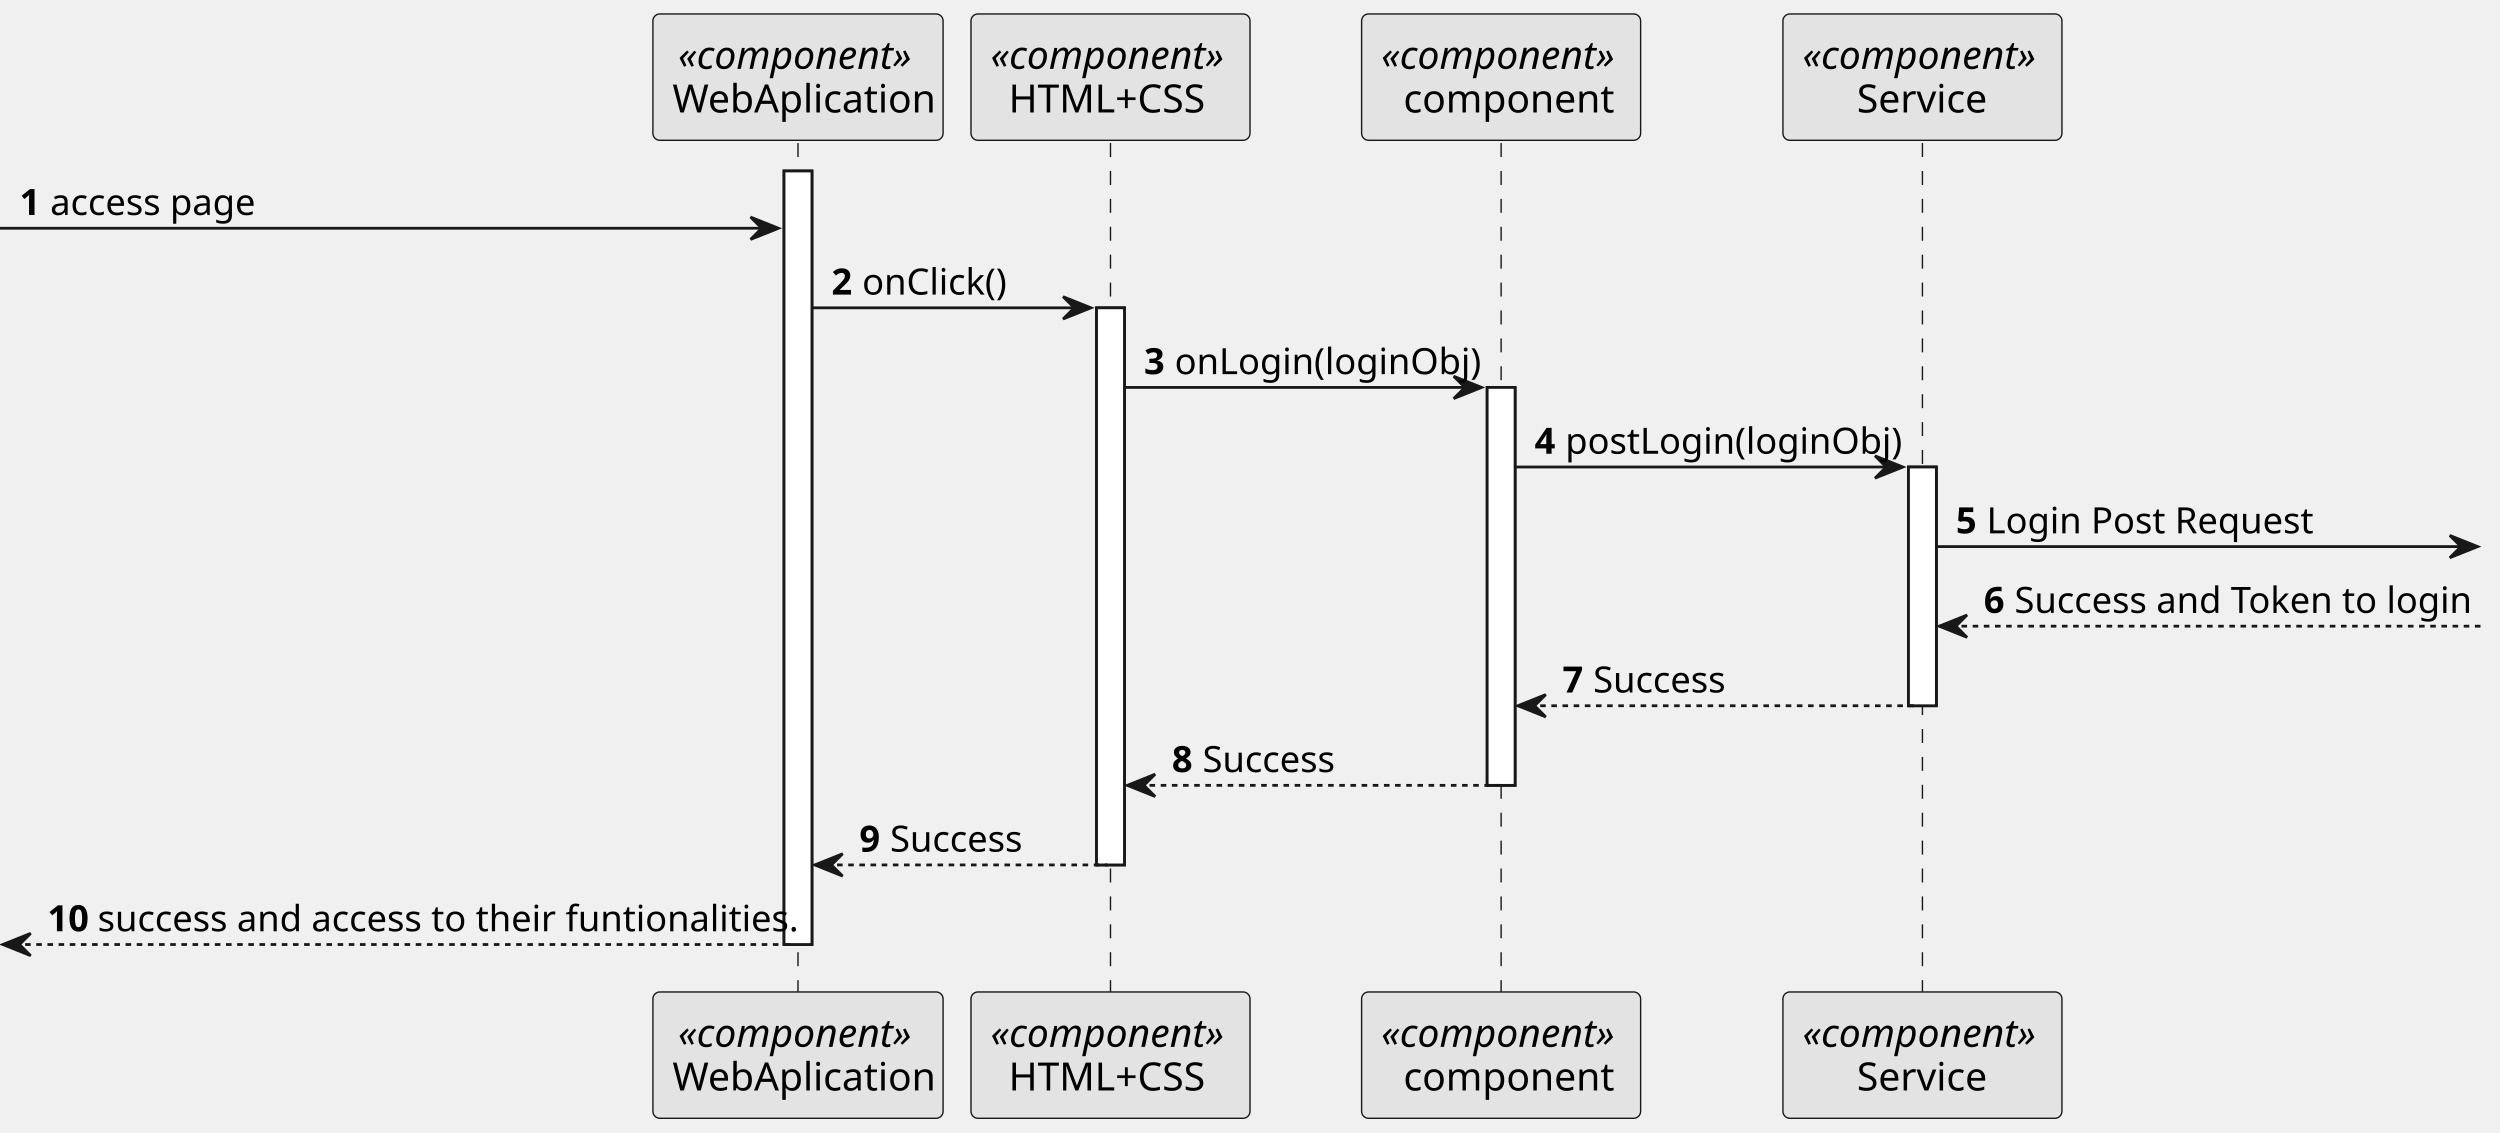
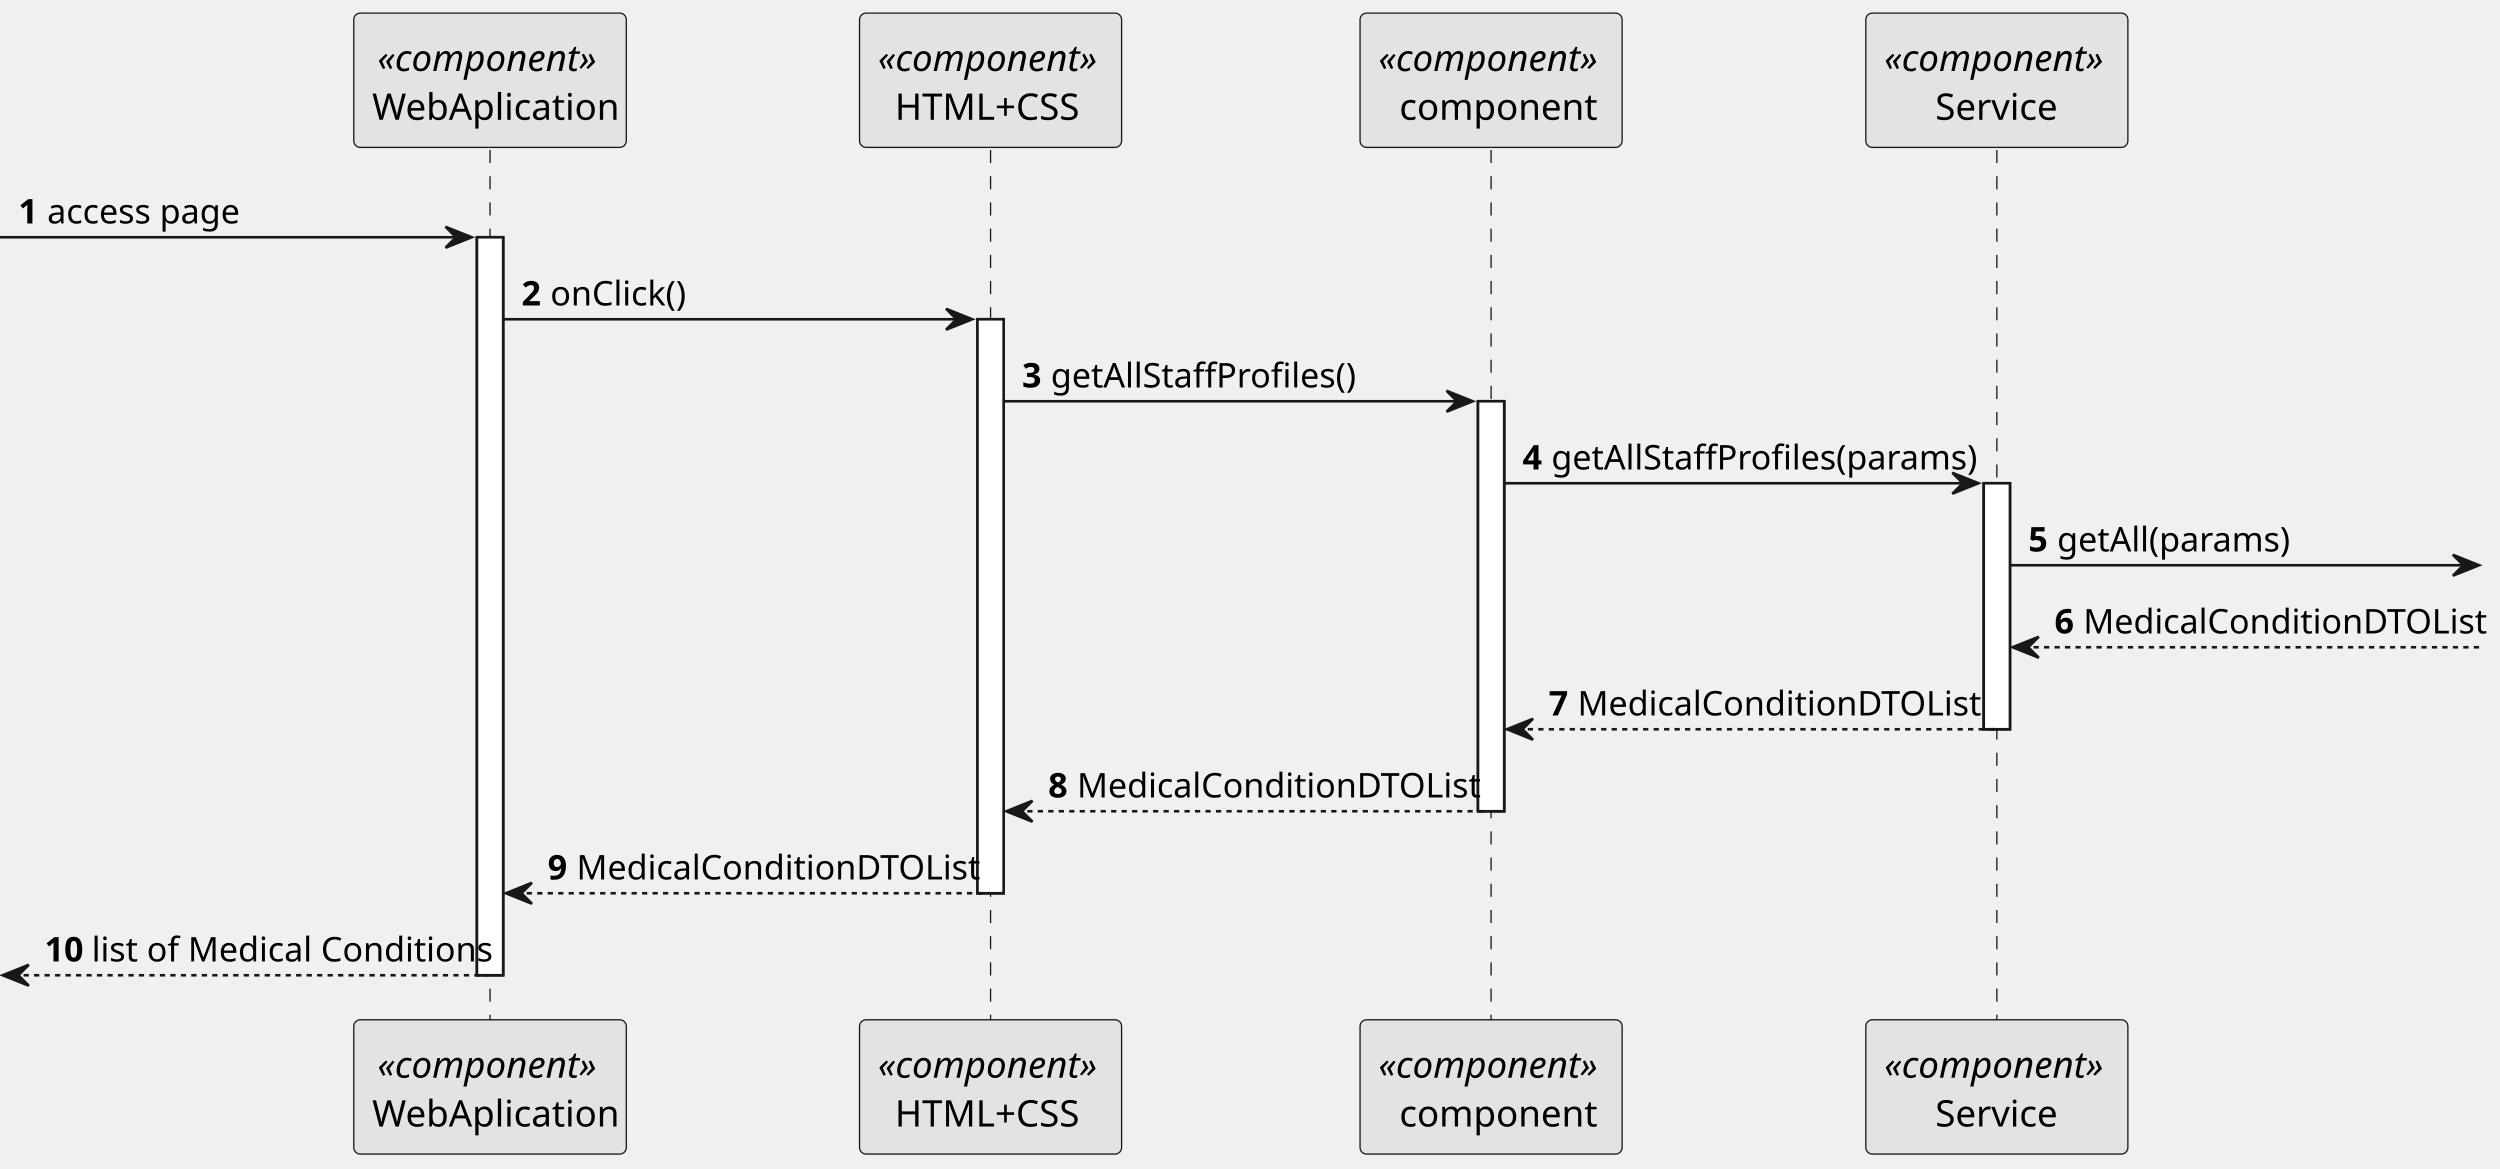
- <svg xmlns="http://www.w3.org/2000/svg" contentStyleType="text/css" height="406px" preserveAspectRatio="none" style="width:896px;height:406px;background:#FFFFFF;" version="1.1" viewBox="0 0 896 406" width="896px" zoomAndPan="magnify">
+ <svg xmlns="http://www.w3.org/2000/svg" contentStyleType="text/css" height="446px" preserveAspectRatio="none" style="width:954px;height:446px;background:#FFFFFF;" version="1.1" viewBox="0 0 954 446" width="954px" zoomAndPan="magnify">
  <defs />
  <g>
-     <rect fill="#FFFFFF" height="277.234" style="stroke:#181818;stroke-width:1.0;" width="10" x="281" y="61.281" />
-     <rect fill="#FFFFFF" height="199.664" style="stroke:#181818;stroke-width:1.0;" width="10" x="393" y="110.328" />
-     <rect fill="#FFFFFF" height="142.617" style="stroke:#181818;stroke-width:1.0;" width="10" x="533" y="138.852" />
-     <rect fill="#FFFFFF" height="85.57" style="stroke:#181818;stroke-width:1.0;" width="10" x="684" y="167.375" />
-     <line style="stroke:#181818;stroke-width:0.5;stroke-dasharray:5.0,5.0;" x1="286" x2="286" y1="51.281" y2="356.516" />
-     <line style="stroke:#181818;stroke-width:0.5;stroke-dasharray:5.0,5.0;" x1="398" x2="398" y1="51.281" y2="356.516" />
-     <line style="stroke:#181818;stroke-width:0.5;stroke-dasharray:5.0,5.0;" x1="538" x2="538" y1="51.281" y2="356.516" />
-     <line style="stroke:#181818;stroke-width:0.5;stroke-dasharray:5.0,5.0;" x1="689" x2="689" y1="51.281" y2="356.516" />
-     <rect fill="#E3E3E3" height="45.281" rx="2.5" ry="2.5" style="stroke:#181818;stroke-width:0.5;" width="104" x="234" y="5" />
-     <text fill="#000000" font-family="sans-serif" font-size="14" font-style="italic" lengthAdjust="spacing" textLength="86" x="243" y="24.674">«component»</text>
-     <text fill="#000000" font-family="sans-serif" font-size="14" lengthAdjust="spacing" textLength="90" x="241" y="40.315">WebAplication</text>
-     <rect fill="#E3E3E3" height="45.281" rx="2.5" ry="2.5" style="stroke:#181818;stroke-width:0.5;" width="104" x="234" y="355.516" />
-     <text fill="#000000" font-family="sans-serif" font-size="14" font-style="italic" lengthAdjust="spacing" textLength="86" x="243" y="375.19">«component»</text>
-     <text fill="#000000" font-family="sans-serif" font-size="14" lengthAdjust="spacing" textLength="90" x="241" y="390.83">WebAplication</text>
-     <rect fill="#E3E3E3" height="45.281" rx="2.5" ry="2.5" style="stroke:#181818;stroke-width:0.5;" width="100" x="348" y="5" />
-     <text fill="#000000" font-family="sans-serif" font-size="14" font-style="italic" lengthAdjust="spacing" textLength="86" x="355" y="24.674">«component»</text>
-     <text fill="#000000" font-family="sans-serif" font-size="14" lengthAdjust="spacing" textLength="73" x="361.5" y="40.315">HTML+CSS</text>
-     <rect fill="#E3E3E3" height="45.281" rx="2.5" ry="2.5" style="stroke:#181818;stroke-width:0.5;" width="100" x="348" y="355.516" />
-     <text fill="#000000" font-family="sans-serif" font-size="14" font-style="italic" lengthAdjust="spacing" textLength="86" x="355" y="375.19">«component»</text>
-     <text fill="#000000" font-family="sans-serif" font-size="14" lengthAdjust="spacing" textLength="73" x="361.5" y="390.83">HTML+CSS</text>
-     <rect fill="#E3E3E3" height="45.281" rx="2.5" ry="2.5" style="stroke:#181818;stroke-width:0.5;" width="100" x="488" y="5" />
-     <text fill="#000000" font-family="sans-serif" font-size="14" font-style="italic" lengthAdjust="spacing" textLength="86" x="495" y="24.674">«component»</text>
-     <text fill="#000000" font-family="sans-serif" font-size="14" lengthAdjust="spacing" textLength="70" x="503" y="40.315">component</text>
-     <rect fill="#E3E3E3" height="45.281" rx="2.5" ry="2.5" style="stroke:#181818;stroke-width:0.5;" width="100" x="488" y="355.516" />
-     <text fill="#000000" font-family="sans-serif" font-size="14" font-style="italic" lengthAdjust="spacing" textLength="86" x="495" y="375.19">«component»</text>
-     <text fill="#000000" font-family="sans-serif" font-size="14" lengthAdjust="spacing" textLength="70" x="503" y="390.83">component</text>
-     <rect fill="#E3E3E3" height="45.281" rx="2.5" ry="2.5" style="stroke:#181818;stroke-width:0.5;" width="100" x="639" y="5" />
-     <text fill="#000000" font-family="sans-serif" font-size="14" font-style="italic" lengthAdjust="spacing" textLength="86" x="646" y="24.674">«component»</text>
-     <text fill="#000000" font-family="sans-serif" font-size="14" lengthAdjust="spacing" textLength="47" x="665.5" y="40.315">Service</text>
-     <rect fill="#E3E3E3" height="45.281" rx="2.5" ry="2.5" style="stroke:#181818;stroke-width:0.5;" width="100" x="639" y="355.516" />
-     <text fill="#000000" font-family="sans-serif" font-size="14" font-style="italic" lengthAdjust="spacing" textLength="86" x="646" y="375.19">«component»</text>
-     <text fill="#000000" font-family="sans-serif" font-size="14" lengthAdjust="spacing" textLength="47" x="665.5" y="390.83">Service</text>
-     <rect fill="#FFFFFF" height="277.234" style="stroke:#181818;stroke-width:1.0;" width="10" x="281" y="61.281" />
-     <rect fill="#FFFFFF" height="199.664" style="stroke:#181818;stroke-width:1.0;" width="10" x="393" y="110.328" />
-     <rect fill="#FFFFFF" height="142.617" style="stroke:#181818;stroke-width:1.0;" width="10" x="533" y="138.852" />
-     <rect fill="#FFFFFF" height="85.57" style="stroke:#181818;stroke-width:1.0;" width="10" x="684" y="167.375" />
-     <polygon fill="#181818" points="269,77.805,279,81.805,269,85.805,273,81.805" style="stroke:#181818;stroke-width:1.0;" />
-     <line style="stroke:#181818;stroke-width:1.0;" x1="0" x2="275" y1="81.805" y2="81.805" />
-     <text fill="#000000" font-family="sans-serif" font-size="13" font-weight="bold" lengthAdjust="spacing" textLength="7" x="7" y="77.05">1</text>
-     <text fill="#000000" font-family="sans-serif" font-size="13" lengthAdjust="spacing" textLength="74" x="18" y="77.05">access page</text>
-     <polygon fill="#181818" points="381,106.328,391,110.328,381,114.328,385,110.328" style="stroke:#181818;stroke-width:1.0;" />
-     <line style="stroke:#181818;stroke-width:1.0;" x1="291" x2="387" y1="110.328" y2="110.328" />
-     <text fill="#000000" font-family="sans-serif" font-size="13" font-weight="bold" lengthAdjust="spacing" textLength="7" x="298" y="105.573">2</text>
-     <text fill="#000000" font-family="sans-serif" font-size="13" lengthAdjust="spacing" textLength="51" x="309" y="105.573">onClick()</text>
-     <polygon fill="#181818" points="521,134.852,531,138.852,521,142.852,525,138.852" style="stroke:#181818;stroke-width:1.0;" />
-     <line style="stroke:#181818;stroke-width:1.0;" x1="403" x2="527" y1="138.852" y2="138.852" />
-     <text fill="#000000" font-family="sans-serif" font-size="13" font-weight="bold" lengthAdjust="spacing" textLength="7" x="410" y="134.097">3</text>
-     <text fill="#000000" font-family="sans-serif" font-size="13" lengthAdjust="spacing" textLength="100" x="421" y="134.097">onLogin(loginObj)</text>
-     <polygon fill="#181818" points="672,163.375,682,167.375,672,171.375,676,167.375" style="stroke:#181818;stroke-width:1.0;" />
-     <line style="stroke:#181818;stroke-width:1.0;" x1="543" x2="678" y1="167.375" y2="167.375" />
-     <text fill="#000000" font-family="sans-serif" font-size="13" font-weight="bold" lengthAdjust="spacing" textLength="7" x="550" y="162.62">4</text>
-     <text fill="#000000" font-family="sans-serif" font-size="13" lengthAdjust="spacing" textLength="111" x="561" y="162.62">postLogin(loginObj)</text>
-     <polygon fill="#181818" points="878,191.898,888,195.898,878,199.898,882,195.898" style="stroke:#181818;stroke-width:1.0;" />
-     <line style="stroke:#181818;stroke-width:1.0;" x1="694" x2="884" y1="195.898" y2="195.898" />
-     <text fill="#000000" font-family="sans-serif" font-size="13" font-weight="bold" lengthAdjust="spacing" textLength="7" x="701" y="191.144">5</text>
-     <text fill="#000000" font-family="sans-serif" font-size="13" lengthAdjust="spacing" textLength="114" x="712" y="191.144">Login Post Request</text>
-     <polygon fill="#181818" points="705,220.422,695,224.422,705,228.422,701,224.422" style="stroke:#181818;stroke-width:1.0;" />
-     <line style="stroke:#181818;stroke-width:1.0;stroke-dasharray:2.0,2.0;" x1="699" x2="889" y1="224.422" y2="224.422" />
-     <text fill="#000000" font-family="sans-serif" font-size="13" font-weight="bold" lengthAdjust="spacing" textLength="7" x="711" y="219.667">6</text>
-     <text fill="#000000" font-family="sans-serif" font-size="13" lengthAdjust="spacing" textLength="161" x="722" y="219.667">Success and Token to login</text>
-     <polygon fill="#181818" points="554,248.945,544,252.945,554,256.945,550,252.945" style="stroke:#181818;stroke-width:1.0;" />
-     <line style="stroke:#181818;stroke-width:1.0;stroke-dasharray:2.0,2.0;" x1="548" x2="688" y1="252.945" y2="252.945" />
-     <text fill="#000000" font-family="sans-serif" font-size="13" font-weight="bold" lengthAdjust="spacing" textLength="7" x="560" y="248.19">7</text>
-     <text fill="#000000" font-family="sans-serif" font-size="13" lengthAdjust="spacing" textLength="51" x="571" y="248.19">Success</text>
-     <polygon fill="#181818" points="414,277.469,404,281.469,414,285.469,410,281.469" style="stroke:#181818;stroke-width:1.0;" />
-     <line style="stroke:#181818;stroke-width:1.0;stroke-dasharray:2.0,2.0;" x1="408" x2="537" y1="281.469" y2="281.469" />
-     <text fill="#000000" font-family="sans-serif" font-size="13" font-weight="bold" lengthAdjust="spacing" textLength="7" x="420" y="276.714">8</text>
-     <text fill="#000000" font-family="sans-serif" font-size="13" lengthAdjust="spacing" textLength="51" x="431" y="276.714">Success</text>
-     <polygon fill="#181818" points="302,305.992,292,309.992,302,313.992,298,309.992" style="stroke:#181818;stroke-width:1.0;" />
-     <line style="stroke:#181818;stroke-width:1.0;stroke-dasharray:2.0,2.0;" x1="296" x2="397" y1="309.992" y2="309.992" />
-     <text fill="#000000" font-family="sans-serif" font-size="13" font-weight="bold" lengthAdjust="spacing" textLength="7" x="308" y="305.237">9</text>
-     <text fill="#000000" font-family="sans-serif" font-size="13" lengthAdjust="spacing" textLength="51" x="319" y="305.237">Success</text>
-     <polygon fill="#181818" points="11,334.516,1,338.516,11,342.516,7,338.516" style="stroke:#181818;stroke-width:1.0;" />
-     <line style="stroke:#181818;stroke-width:1.0;stroke-dasharray:2.0,2.0;" x1="5" x2="285" y1="338.516" y2="338.516" />
-     <text fill="#000000" font-family="sans-serif" font-size="13" font-weight="bold" lengthAdjust="spacing" textLength="14" x="17" y="333.761">10</text>
-     <text fill="#000000" font-family="sans-serif" font-size="13" lengthAdjust="spacing" textLength="244" x="35" y="333.761">success and access to their funtionalities.</text>
+     <rect fill="#FFFFFF" height="281.619" style="stroke:#181818;stroke-width:1.0;" width="10" x="182" y="90.533" />
+     <rect fill="#FFFFFF" height="219.037" style="stroke:#181818;stroke-width:1.0;" width="10" x="373" y="121.824" />
+     <rect fill="#FFFFFF" height="156.455" style="stroke:#181818;stroke-width:1.0;" width="10" x="564" y="153.115" />
+     <rect fill="#FFFFFF" height="93.873" style="stroke:#181818;stroke-width:1.0;" width="10" x="757" y="184.406" />
+     <line style="stroke:#181818;stroke-width:0.5;stroke-dasharray:5.0,5.0;" x1="187" x2="187" y1="57.242" y2="390.152" />
+     <line style="stroke:#181818;stroke-width:0.5;stroke-dasharray:5.0,5.0;" x1="378" x2="378" y1="57.242" y2="390.152" />
+     <line style="stroke:#181818;stroke-width:0.5;stroke-dasharray:5.0,5.0;" x1="569" x2="569" y1="57.242" y2="390.152" />
+     <line style="stroke:#181818;stroke-width:0.5;stroke-dasharray:5.0,5.0;" x1="762" x2="762" y1="57.242" y2="390.152" />
+     <rect fill="#E3E3E3" height="51.242" rx="2.5" ry="2.5" style="stroke:#181818;stroke-width:0.5;" width="104" x="135" y="5" />
+     <text fill="#000000" font-family="sans-serif" font-size="14" font-style="italic" lengthAdjust="spacing" textLength="86" x="144" y="27.107">«component»</text>
+     <text fill="#000000" font-family="sans-serif" font-size="14" lengthAdjust="spacing" textLength="90" x="142" y="45.728">WebAplication</text>
+     <rect fill="#E3E3E3" height="51.242" rx="2.5" ry="2.5" style="stroke:#181818;stroke-width:0.5;" width="104" x="135" y="389.152" />
+     <text fill="#000000" font-family="sans-serif" font-size="14" font-style="italic" lengthAdjust="spacing" textLength="86" x="144" y="411.26">«component»</text>
+     <text fill="#000000" font-family="sans-serif" font-size="14" lengthAdjust="spacing" textLength="90" x="142" y="429.881">WebAplication</text>
+     <rect fill="#E3E3E3" height="51.242" rx="2.5" ry="2.5" style="stroke:#181818;stroke-width:0.5;" width="100" x="328" y="5" />
+     <text fill="#000000" font-family="sans-serif" font-size="14" font-style="italic" lengthAdjust="spacing" textLength="86" x="335" y="27.107">«component»</text>
+     <text fill="#000000" font-family="sans-serif" font-size="14" lengthAdjust="spacing" textLength="73" x="341.5" y="45.728">HTML+CSS</text>
+     <rect fill="#E3E3E3" height="51.242" rx="2.5" ry="2.5" style="stroke:#181818;stroke-width:0.5;" width="100" x="328" y="389.152" />
+     <text fill="#000000" font-family="sans-serif" font-size="14" font-style="italic" lengthAdjust="spacing" textLength="86" x="335" y="411.26">«component»</text>
+     <text fill="#000000" font-family="sans-serif" font-size="14" lengthAdjust="spacing" textLength="73" x="341.5" y="429.881">HTML+CSS</text>
+     <rect fill="#E3E3E3" height="51.242" rx="2.5" ry="2.5" style="stroke:#181818;stroke-width:0.5;" width="100" x="519" y="5" />
+     <text fill="#000000" font-family="sans-serif" font-size="14" font-style="italic" lengthAdjust="spacing" textLength="86" x="526" y="27.107">«component»</text>
+     <text fill="#000000" font-family="sans-serif" font-size="14" lengthAdjust="spacing" textLength="70" x="534" y="45.728">component</text>
+     <rect fill="#E3E3E3" height="51.242" rx="2.5" ry="2.5" style="stroke:#181818;stroke-width:0.5;" width="100" x="519" y="389.152" />
+     <text fill="#000000" font-family="sans-serif" font-size="14" font-style="italic" lengthAdjust="spacing" textLength="86" x="526" y="411.26">«component»</text>
+     <text fill="#000000" font-family="sans-serif" font-size="14" lengthAdjust="spacing" textLength="70" x="534" y="429.881">component</text>
+     <rect fill="#E3E3E3" height="51.242" rx="2.5" ry="2.5" style="stroke:#181818;stroke-width:0.5;" width="100" x="712" y="5" />
+     <text fill="#000000" font-family="sans-serif" font-size="14" font-style="italic" lengthAdjust="spacing" textLength="86" x="719" y="27.107">«component»</text>
+     <text fill="#000000" font-family="sans-serif" font-size="14" lengthAdjust="spacing" textLength="47" x="738.5" y="45.728">Service</text>
+     <rect fill="#E3E3E3" height="51.242" rx="2.5" ry="2.5" style="stroke:#181818;stroke-width:0.5;" width="100" x="712" y="389.152" />
+     <text fill="#000000" font-family="sans-serif" font-size="14" font-style="italic" lengthAdjust="spacing" textLength="86" x="719" y="411.26">«component»</text>
+     <text fill="#000000" font-family="sans-serif" font-size="14" lengthAdjust="spacing" textLength="47" x="738.5" y="429.881">Service</text>
+     <rect fill="#FFFFFF" height="281.619" style="stroke:#181818;stroke-width:1.0;" width="10" x="182" y="90.533" />
+     <rect fill="#FFFFFF" height="219.037" style="stroke:#181818;stroke-width:1.0;" width="10" x="373" y="121.824" />
+     <rect fill="#FFFFFF" height="156.455" style="stroke:#181818;stroke-width:1.0;" width="10" x="564" y="153.115" />
+     <rect fill="#FFFFFF" height="93.873" style="stroke:#181818;stroke-width:1.0;" width="10" x="757" y="184.406" />
+     <polygon fill="#181818" points="170,86.533,180,90.533,170,94.533,174,90.533" style="stroke:#181818;stroke-width:1.0;" />
+     <line style="stroke:#181818;stroke-width:1.0;" x1="0" x2="176" y1="90.533" y2="90.533" />
+     <text fill="#000000" font-family="sans-serif" font-size="13" font-weight="bold" lengthAdjust="spacing" textLength="7" x="7" y="85.27">1</text>
+     <text fill="#000000" font-family="sans-serif" font-size="13" lengthAdjust="spacing" textLength="74" x="18" y="85.27">access page</text>
+     <polygon fill="#181818" points="361,117.824,371,121.824,361,125.824,365,121.824" style="stroke:#181818;stroke-width:1.0;" />
+     <line style="stroke:#181818;stroke-width:1.0;" x1="192" x2="367" y1="121.824" y2="121.824" />
+     <text fill="#000000" font-family="sans-serif" font-size="13" font-weight="bold" lengthAdjust="spacing" textLength="7" x="199" y="116.561">2</text>
+     <text fill="#000000" font-family="sans-serif" font-size="13" lengthAdjust="spacing" textLength="51" x="210" y="116.561">onClick()</text>
+     <polygon fill="#181818" points="552,149.115,562,153.115,552,157.115,556,153.115" style="stroke:#181818;stroke-width:1.0;" />
+     <line style="stroke:#181818;stroke-width:1.0;" x1="383" x2="558" y1="153.115" y2="153.115" />
+     <text fill="#000000" font-family="sans-serif" font-size="13" font-weight="bold" lengthAdjust="spacing" textLength="7" x="390" y="147.852">3</text>
+     <text fill="#000000" font-family="sans-serif" font-size="13" lengthAdjust="spacing" textLength="110" x="401" y="147.852">getAllStaffProfiles()</text>
+     <polygon fill="#181818" points="745,180.406,755,184.406,745,188.406,749,184.406" style="stroke:#181818;stroke-width:1.0;" />
+     <line style="stroke:#181818;stroke-width:1.0;" x1="574" x2="751" y1="184.406" y2="184.406" />
+     <text fill="#000000" font-family="sans-serif" font-size="13" font-weight="bold" lengthAdjust="spacing" textLength="7" x="581" y="179.144">4</text>
+     <text fill="#000000" font-family="sans-serif" font-size="13" lengthAdjust="spacing" textLength="153" x="592" y="179.144">getAllStaffProfiles(params)</text>
+     <polygon fill="#181818" points="936,211.697,946,215.697,936,219.697,940,215.697" style="stroke:#181818;stroke-width:1.0;" />
+     <line style="stroke:#181818;stroke-width:1.0;" x1="767" x2="942" y1="215.697" y2="215.697" />
+     <text fill="#000000" font-family="sans-serif" font-size="13" font-weight="bold" lengthAdjust="spacing" textLength="7" x="774" y="210.435">5</text>
+     <text fill="#000000" font-family="sans-serif" font-size="13" lengthAdjust="spacing" textLength="84" x="785" y="210.435">getAll(params)</text>
+     <polygon fill="#181818" points="778,242.988,768,246.988,778,250.988,774,246.988" style="stroke:#181818;stroke-width:1.0;" />
+     <line style="stroke:#181818;stroke-width:1.0;stroke-dasharray:2.0,2.0;" x1="772" x2="947" y1="246.988" y2="246.988" />
+     <text fill="#000000" font-family="sans-serif" font-size="13" font-weight="bold" lengthAdjust="spacing" textLength="7" x="784" y="241.726">6</text>
+     <text fill="#000000" font-family="sans-serif" font-size="13" lengthAdjust="spacing" textLength="146" x="795" y="241.726">MedicalConditionDTOList</text>
+     <polygon fill="#181818" points="585,274.279,575,278.279,585,282.279,581,278.279" style="stroke:#181818;stroke-width:1.0;" />
+     <line style="stroke:#181818;stroke-width:1.0;stroke-dasharray:2.0,2.0;" x1="579" x2="761" y1="278.279" y2="278.279" />
+     <text fill="#000000" font-family="sans-serif" font-size="13" font-weight="bold" lengthAdjust="spacing" textLength="7" x="591" y="273.017">7</text>
+     <text fill="#000000" font-family="sans-serif" font-size="13" lengthAdjust="spacing" textLength="146" x="602" y="273.017">MedicalConditionDTOList</text>
+     <polygon fill="#181818" points="394,305.57,384,309.57,394,313.57,390,309.57" style="stroke:#181818;stroke-width:1.0;" />
+     <line style="stroke:#181818;stroke-width:1.0;stroke-dasharray:2.0,2.0;" x1="388" x2="568" y1="309.57" y2="309.57" />
+     <text fill="#000000" font-family="sans-serif" font-size="13" font-weight="bold" lengthAdjust="spacing" textLength="7" x="400" y="304.308">8</text>
+     <text fill="#000000" font-family="sans-serif" font-size="13" lengthAdjust="spacing" textLength="146" x="411" y="304.308">MedicalConditionDTOList</text>
+     <polygon fill="#181818" points="203,336.861,193,340.861,203,344.861,199,340.861" style="stroke:#181818;stroke-width:1.0;" />
+     <line style="stroke:#181818;stroke-width:1.0;stroke-dasharray:2.0,2.0;" x1="197" x2="377" y1="340.861" y2="340.861" />
+     <text fill="#000000" font-family="sans-serif" font-size="13" font-weight="bold" lengthAdjust="spacing" textLength="7" x="209" y="335.599">9</text>
+     <text fill="#000000" font-family="sans-serif" font-size="13" lengthAdjust="spacing" textLength="146" x="220" y="335.599">MedicalConditionDTOList</text>
+     <polygon fill="#181818" points="11,368.152,1,372.152,11,376.152,7,372.152" style="stroke:#181818;stroke-width:1.0;" />
+     <line style="stroke:#181818;stroke-width:1.0;stroke-dasharray:2.0,2.0;" x1="5" x2="186" y1="372.152" y2="372.152" />
+     <text fill="#000000" font-family="sans-serif" font-size="13" font-weight="bold" lengthAdjust="spacing" textLength="14" x="17" y="366.89">10</text>
+     <text fill="#000000" font-family="sans-serif" font-size="13" lengthAdjust="spacing" textLength="145" x="35" y="366.89">list of Medical Conditions</text>
  </g>
</svg>
